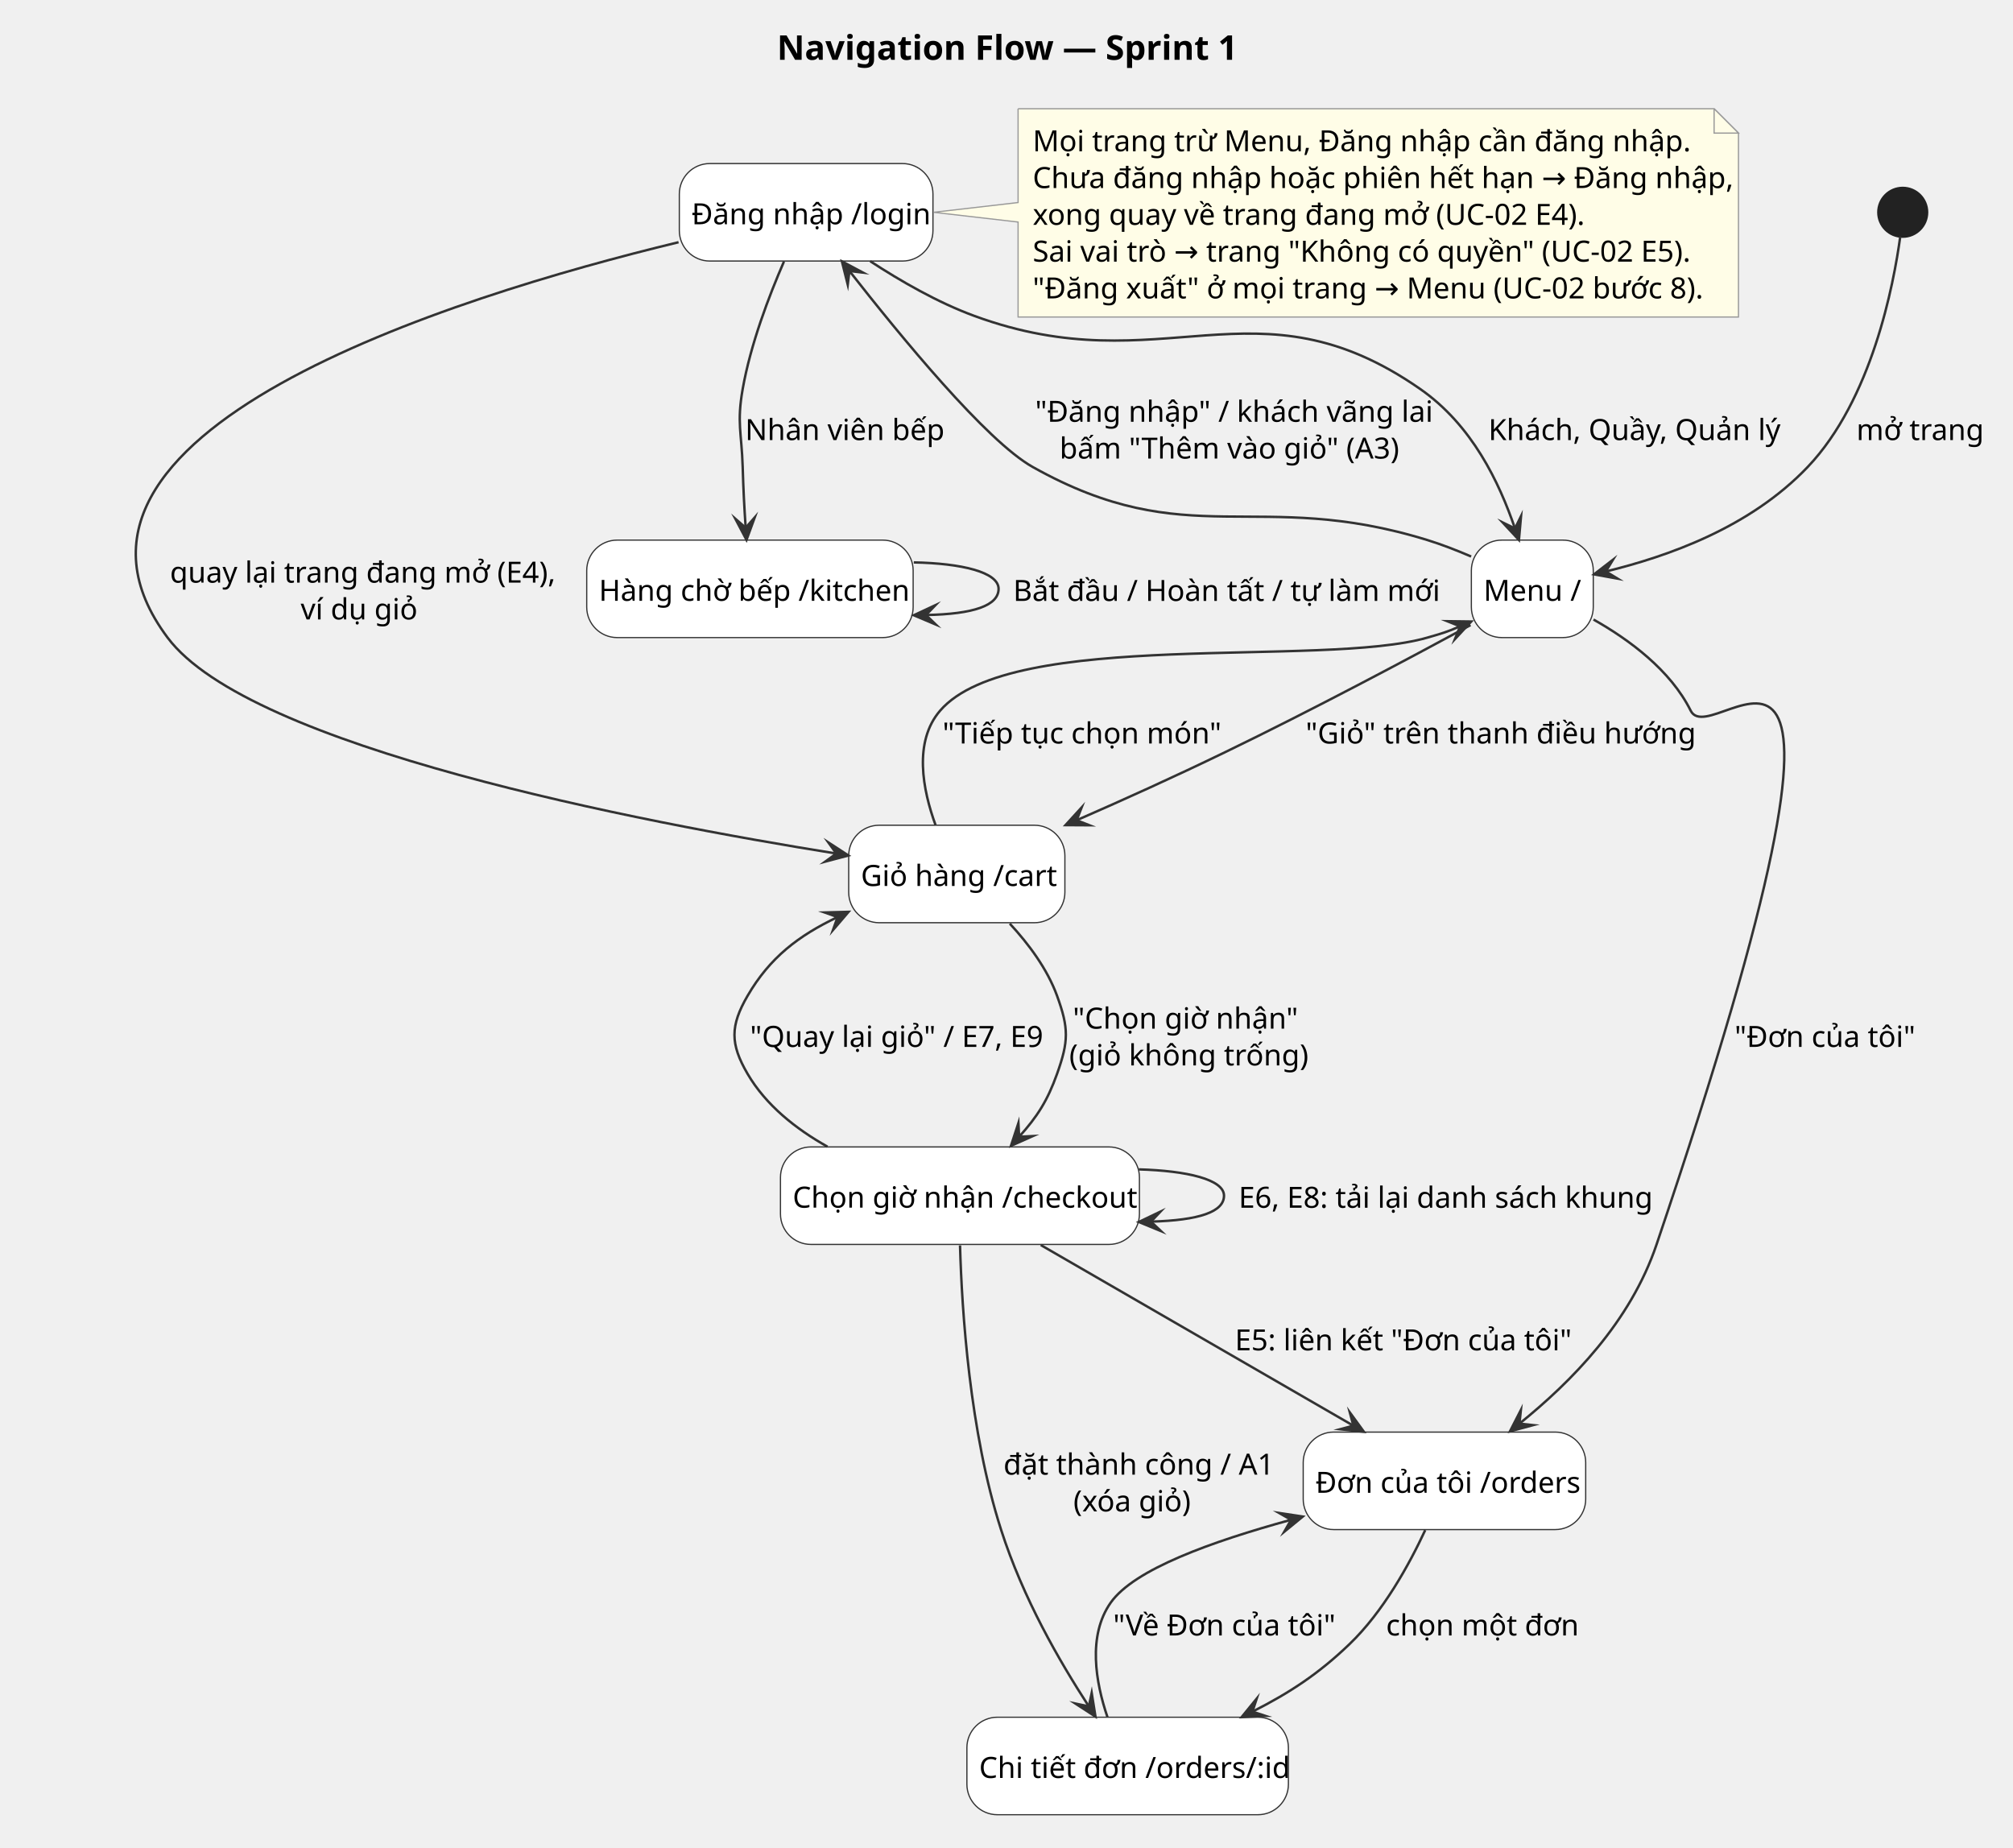
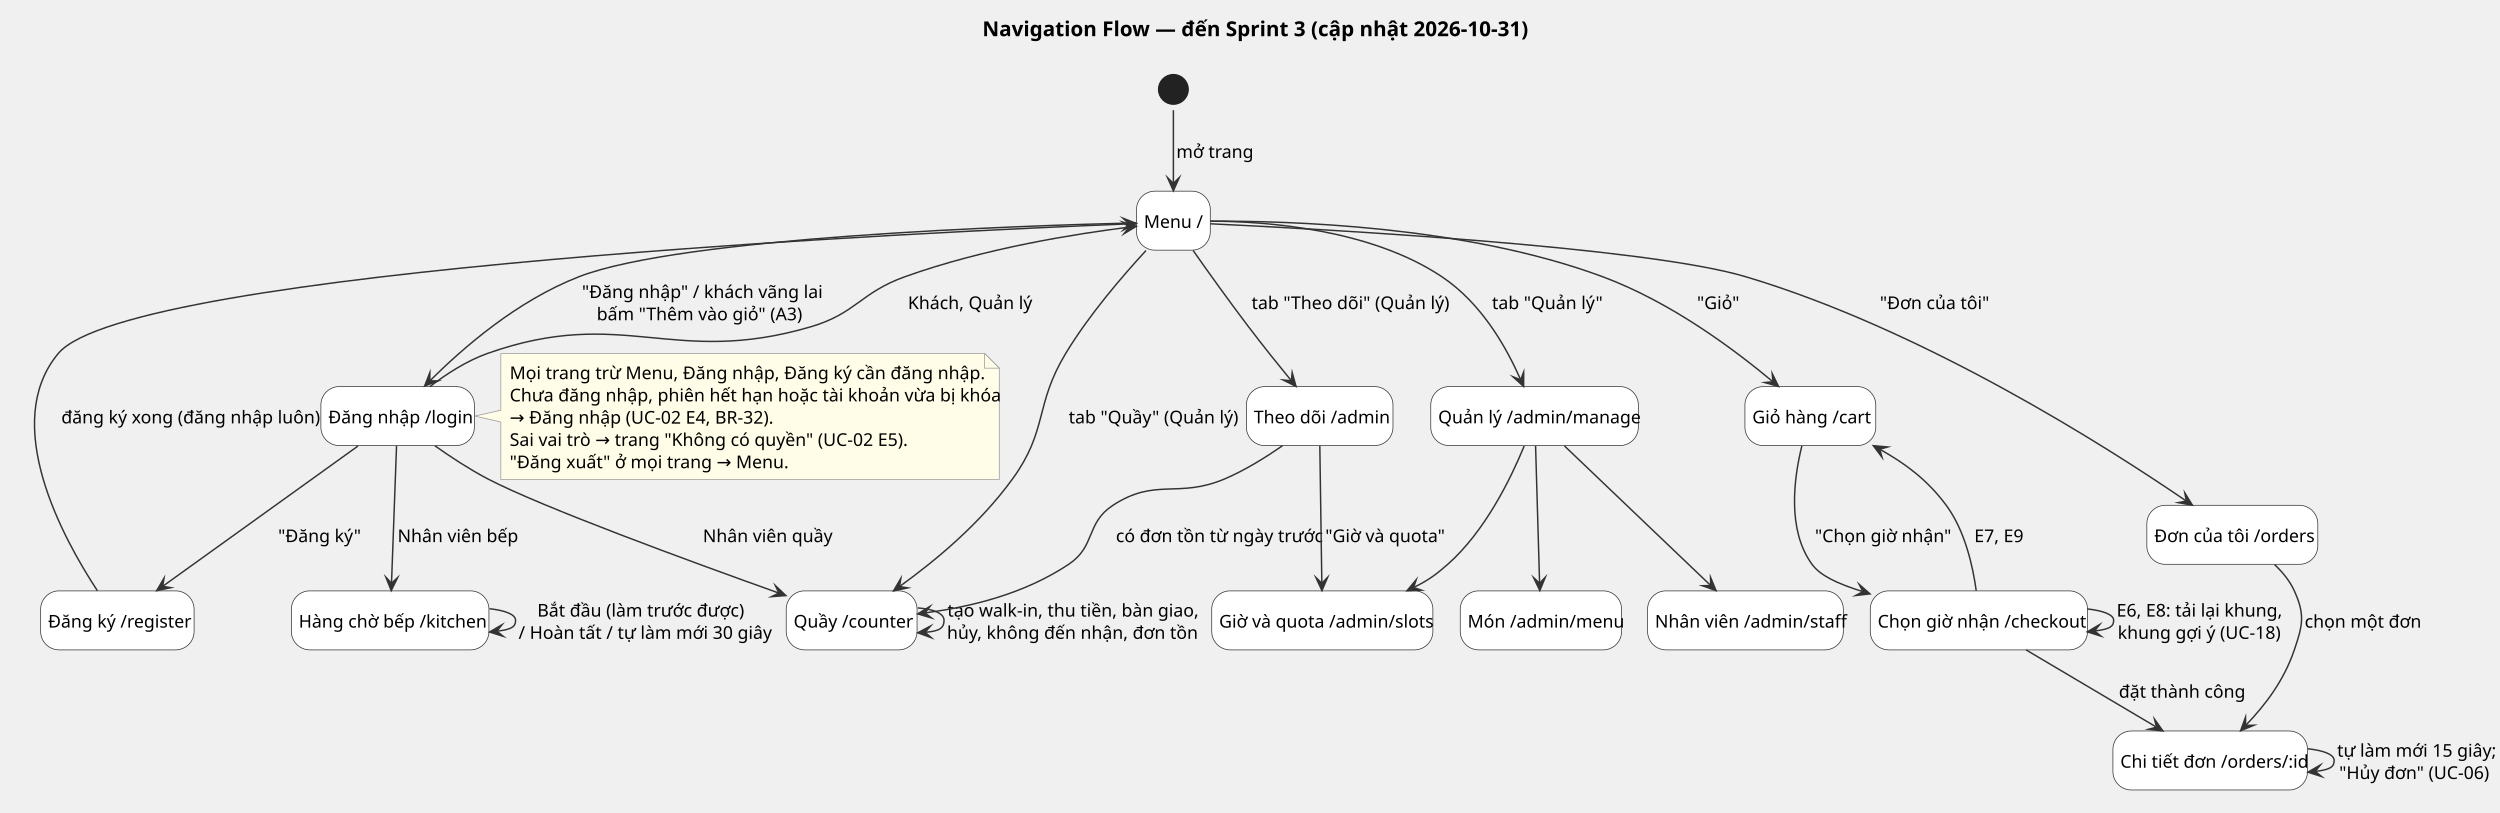
- <svg xmlns="http://www.w3.org/2000/svg" version="1.1" data-diagram-type="STATE" style="width:826px;height:758px;background:#FFFFFF;" width="826px" height="758px" viewBox="0 0 826 758" zoomAndPan="magnify" preserveAspectRatio="none" contentStyleType="text/css">
+ <svg xmlns="http://www.w3.org/2000/svg" version="1.1" data-diagram-type="STATE" style="width:1695px;height:551px;background:#FFFFFF;" width="1695px" height="551px" viewBox="0 0 1695 551" zoomAndPan="magnify" preserveAspectRatio="none" contentStyleType="text/css">
  <defs />
  <g font-family="sans-serif" lengthAdjust="spacing">
    <g class="title" data-source-line="2">
-       <text x="318.814" y="24.533" fill="#000" font-size="14" textLength="181.672" font-weight="700">Navigation Flow — Sprint 1</text>
+       <text x="666.044" y="24.533" fill="#000" font-size="14" textLength="356.733" font-weight="700">Navigation Flow — đến Sprint 3 (cập nhật 2026-10-31)</text>
    </g>
-     <rect x="603.75" y="221.609" width="50.02" height="40" fill="#FFF" style="stroke:#333;stroke-width:0.5;" rx="12.5" ry="12.5" />
-     <text x="608.75" y="246.52" fill="#000" font-size="12" textLength="40.02">Menu  /</text>
-     <rect x="278.75" y="67.109" width="104.072" height="40" fill="#FFF" style="stroke:#333;stroke-width:0.5;" rx="12.5" ry="12.5" />
-     <text x="283.75" y="92.02" fill="#000" font-size="12" textLength="94.072">Đăng nhập  /login</text>
-     <rect x="348.25" y="338.609" width="88.709" height="40" fill="#FFF" style="stroke:#333;stroke-width:0.5;" rx="12.5" ry="12.5" />
-     <text x="353.25" y="363.52" fill="#000" font-size="12" textLength="78.709">Giỏ hàng  /cart</text>
-     <rect x="320.25" y="470.609" width="147.291" height="40" fill="#FFF" style="stroke:#333;stroke-width:0.5;" rx="12.5" ry="12.5" />
-     <text x="325.25" y="495.52" fill="#000" font-size="12" textLength="137.291">Chọn giờ nhận  /checkout</text>
-     <rect x="396.75" y="704.609" width="131.922" height="40" fill="#FFF" style="stroke:#333;stroke-width:0.5;" rx="12.5" ry="12.5" />
-     <text x="401.75" y="729.52" fill="#000" font-size="12" textLength="121.922">Chi tiết đơn  /orders/:id</text>
-     <rect x="534.75" y="587.609" width="115.914" height="40" fill="#FFF" style="stroke:#333;stroke-width:0.5;" rx="12.5" ry="12.5" />
-     <text x="539.75" y="612.52" fill="#000" font-size="12" textLength="105.914">Đơn của tôi  /orders</text>
-     <rect x="240.75" y="221.609" width="133.943" height="40" fill="#FFF" style="stroke:#333;stroke-width:0.5;" rx="12.5" ry="12.5" />
-     <text x="245.75" y="246.52" fill="#000" font-size="12" textLength="123.943">Hàng chờ bếp  /kitchen</text>
-     <g class="start_entity" data-qualified-name=".start." id="ent0008" data-source-line="17">
-       <ellipse cx="780.75" cy="87.109" rx="10" ry="10" fill="#222" style="stroke:#222;stroke-width:1;" />
+     <rect x="770.557" y="129.609" width="50.02" height="40" fill="#FFF" style="stroke:#333;stroke-width:0.5;" rx="12.5" ry="12.5" />
+     <text x="775.557" y="154.52" fill="#000" font-size="12" textLength="40.02">Menu  /</text>
+     <rect x="217.557" y="262.109" width="104.072" height="40" fill="#FFF" style="stroke:#333;stroke-width:0.5;" rx="12.5" ry="12.5" />
+     <text x="222.557" y="287.02" fill="#000" font-size="12" textLength="94.072">Đăng nhập  /login</text>
+     <rect x="27.557" y="400.609" width="104.037" height="40" fill="#FFF" style="stroke:#333;stroke-width:0.5;" rx="12.5" ry="12.5" />
+     <text x="32.557" y="425.52" fill="#000" font-size="12" textLength="94.037">Đăng ký  /register</text>
+     <rect x="1183.057" y="262.109" width="88.709" height="40" fill="#FFF" style="stroke:#333;stroke-width:0.5;" rx="12.5" ry="12.5" />
+     <text x="1188.057" y="287.02" fill="#000" font-size="12" textLength="78.709">Giỏ hàng  /cart</text>
+     <rect x="1268.057" y="400.609" width="147.291" height="40" fill="#FFF" style="stroke:#333;stroke-width:0.5;" rx="12.5" ry="12.5" />
+     <text x="1273.057" y="425.52" fill="#000" font-size="12" textLength="137.291">Chọn giờ nhận  /checkout</text>
+     <rect x="1432.557" y="495.609" width="131.922" height="40" fill="#FFF" style="stroke:#333;stroke-width:0.5;" rx="12.5" ry="12.5" />
+     <text x="1437.557" y="520.52" fill="#000" font-size="12" textLength="121.922">Chi tiết đơn  /orders/:id</text>
+     <rect x="1455.557" y="342.609" width="115.914" height="40" fill="#FFF" style="stroke:#333;stroke-width:0.5;" rx="12.5" ry="12.5" />
+     <text x="1460.557" y="367.52" fill="#000" font-size="12" textLength="105.914">Đơn của tôi  /orders</text>
+     <rect x="197.557" y="400.609" width="133.943" height="40" fill="#FFF" style="stroke:#333;stroke-width:0.5;" rx="12.5" ry="12.5" />
+     <text x="202.557" y="425.52" fill="#000" font-size="12" textLength="123.943">Hàng chờ bếp  /kitchen</text>
+     <rect x="533.057" y="400.609" width="88.709" height="40" fill="#FFF" style="stroke:#333;stroke-width:0.5;" rx="12.5" ry="12.5" />
+     <text x="538.057" y="425.52" fill="#000" font-size="12" textLength="78.709">Quầy  /counter</text>
+     <rect x="845.057" y="262.109" width="99.385" height="40" fill="#FFF" style="stroke:#333;stroke-width:0.5;" rx="12.5" ry="12.5" />
+     <text x="850.057" y="287.02" fill="#000" font-size="12" textLength="89.385">Theo dõi  /admin</text>
+     <rect x="970.057" y="262.109" width="140.74" height="40" fill="#FFF" style="stroke:#333;stroke-width:0.5;" rx="12.5" ry="12.5" />
+     <text x="975.057" y="287.02" fill="#000" font-size="12" textLength="130.74">Quản lý  /admin/manage</text>
+     <rect x="990.057" y="400.609" width="109.381" height="40" fill="#FFF" style="stroke:#333;stroke-width:0.5;" rx="12.5" ry="12.5" />
+     <text x="995.057" y="425.52" fill="#000" font-size="12" textLength="99.381">Món  /admin/menu</text>
+     <rect x="821.557" y="400.609" width="149.934" height="40" fill="#FFF" style="stroke:#333;stroke-width:0.5;" rx="12.5" ry="12.5" />
+     <text x="826.557" y="425.52" fill="#000" font-size="12" textLength="139.934">Giờ và quota  /admin/slots</text>
+     <rect x="1117.057" y="400.609" width="132.73" height="40" fill="#FFF" style="stroke:#333;stroke-width:0.5;" rx="12.5" ry="12.5" />
+     <text x="1122.057" y="425.52" fill="#000" font-size="12" textLength="122.73">Nhân viên  /admin/staff</text>
+     <g class="start_entity" data-qualified-name=".start." id="ent0015" data-source-line="24">
+       <ellipse cx="795.557" cy="60.609" rx="10" ry="10" fill="#222" style="stroke:#222;stroke-width:1;" />
    </g>
-     <g class="entity" data-qualified-name="GMN25" id="ent0026" data-source-line="38">
-       <path d="M417.75,44.609 L417.75,83.109 L383.07,87.109 L417.75,91.109 L417.75,130.078 A0,0 0 0 0 417.75,130.078 L713.35,130.078 A0,0 0 0 0 713.35,130.078 L713.35,54.609 L703.35,44.609 L417.75,44.609 A0,0 0 0 0 417.75,44.609" style="stroke:#999;stroke-width:0.5;" fill="#FFFDE7" />
-       <path d="M703.35,44.609 L703.35,54.609 L713.35,54.609 L703.35,44.609" style="stroke:#999;stroke-width:0.5;" fill="#FFFDE7" />
-       <text x="423.75" y="62.066" fill="#000" font-size="12" textLength="253.529">Mọi trang trừ Menu, Đăng nhập cần đăng nhập.</text>
-       <text x="423.75" y="77.16" fill="#000" font-size="12" textLength="274.6">Chưa đăng nhập hoặc phiên hết hạn → Đăng nhập,</text>
-       <text x="423.75" y="92.254" fill="#000" font-size="12" textLength="220.646">xong quay về trang đang mở (UC-02 E4).</text>
-       <text x="423.75" y="107.348" fill="#000" font-size="12" textLength="263.666">Sai vai trò → trang "Không có quyền" (UC-02 E5).</text>
-       <text x="423.75" y="122.441" fill="#000" font-size="12" textLength="266.074">"Đăng xuất" ở mọi trang → Menu (UC-02 bước 8).</text>
+     <g class="entity" data-qualified-name="GMN41" id="ent0042" data-source-line="54">
+       <path d="M339.557,239.609 L339.557,278.109 L321.838,282.109 L339.557,286.109 L339.557,325.078 A0,0 0 0 0 339.557,325.078 L677.526,325.078 A0,0 0 0 0 677.526,325.078 L677.526,249.609 L667.526,239.609 L339.557,239.609 A0,0 0 0 0 339.557,239.609" style="stroke:#999;stroke-width:0.5;" fill="#FFFDE7" />
+       <path d="M667.526,239.609 L667.526,249.609 L677.526,249.609 L667.526,239.609" style="stroke:#999;stroke-width:0.5;" fill="#FFFDE7" />
+       <text x="345.557" y="257.066" fill="#000" font-size="12" textLength="304.219">Mọi trang trừ Menu, Đăng nhập, Đăng ký cần đăng nhập.</text>
+       <text x="345.557" y="272.16" fill="#000" font-size="12" textLength="316.969">Chưa đăng nhập, phiên hết hạn hoặc tài khoản vừa bị khóa</text>
+       <text x="345.557" y="287.254" fill="#000" font-size="12" textLength="180.434">→ Đăng nhập (UC-02 E4, BR-32).</text>
+       <text x="345.557" y="302.348" fill="#000" font-size="12" textLength="263.666">Sai vai trò → trang "Không có quyền" (UC-02 E5).</text>
+       <text x="345.557" y="317.441" fill="#000" font-size="12" textLength="178.154">"Đăng xuất" ở mọi trang → Menu.</text>
    </g>
-     <g class="link" data-entity-1="ent0008" data-entity-2="ent0001" id="lnk9" data-source-line="17" data-link-type="dependency">
-       <path d="M779.73,97.099 C777.05,116.749 768.1,163.939 741.75,191.609 C718.01,216.539 684.288,228.306 658.928,234.486" style="stroke:#333;stroke-width:1;" fill="none" id="*start*-to-Menu" />
-       <polygon points="654.07,235.669,663.761,237.425,658.928,234.486,661.867,229.652,654.07,235.669" fill="#333" style="stroke:#333;stroke-width:1;stroke-linejoin:miter;stroke-miterlimit:10;" />
-       <text x="761.75" y="180.566" fill="#000" font-size="12" textLength="48.551">mở trang</text>
+     <g class="link" data-entity-1="ent0015" data-entity-2="ent0001" id="lnk16" data-link-type="dependency">
+       <polygon points="795.557,129.368,799.557,120.368,795.557,124.368,791.557,120.368,795.557,129.368" fill="#333" style="stroke:#333;stroke-width:1;stroke-linejoin:miter;stroke-miterlimit:10;" />
+       <path d="M795.557,74.722 C795.557,88.582 795.557,107.505 795.557,124.368" style="stroke:#333;stroke-width:1;" fill="none" />
+       <text x="797.557" y="107.066" fill="#000" font-size="12" textLength="48.551">mở trang</text>
    </g>
-     <g class="link" data-entity-1="ent0001" data-entity-2="ent0002" id="lnk10" data-source-line="18" data-link-type="dependency">
-       <path d="M603.66,228.349 C597.87,225.859 591.68,223.439 585.75,221.609 C515.79,199.999 487.62,227.419 423.75,191.609 C404.78,180.979 369.593,138.066 348.543,111.186" style="stroke:#333;stroke-width:1;" fill="none" id="Menu-to-Login" />
-       <polygon points="345.46,107.249,347.86,116.801,348.543,111.186,354.158,111.869,345.46,107.249" fill="#333" style="stroke:#333;stroke-width:1;stroke-linejoin:miter;stroke-miterlimit:10;" />
-       <text x="424.75" y="173.066" fill="#000" font-size="12" textLength="153.955">"Đăng nhập" / khách vãng lai</text>
-       <text x="434.775" y="188.16" fill="#000" font-size="12" textLength="133.904">bấm "Thêm vào giỏ" (A3)</text>
+     <g class="link" data-entity-1="ent0001" data-entity-2="ent0002" id="lnk17" data-link-type="dependency">
+       <polygon points="287.879,261.744,297.082,258.236,291.425,258.219,291.442,252.562,287.879,261.744" fill="#333" style="stroke:#333;stroke-width:1;stroke-linejoin:miter;stroke-miterlimit:10;" />
+       <path d="M770.359,151.115 C693.336,152.941 462.053,160.593 392.557,187.609 C350.305,204.034 313.781,235.996 291.425,258.219" style="stroke:#333;stroke-width:1;" fill="none" />
+       <text x="394.557" y="202.066" fill="#000" font-size="12" textLength="153.955">"Đăng nhập" / khách vãng lai</text>
+       <text x="404.582" y="217.16" fill="#000" font-size="12" textLength="133.904">bấm "Thêm vào giỏ" (A3)</text>
    </g>
-     <g class="link" data-entity-1="ent0002" data-entity-2="ent0001" id="lnk11" data-source-line="19" data-link-type="dependency">
-       <path d="M357.08,107.179 C369.47,115.289 384.79,124.119 399.75,129.609 C477.12,158.029 515.12,112.499 582.75,159.609 C604.11,174.489 615.179,197.959 621.649,216.839" style="stroke:#333;stroke-width:1;" fill="none" id="Login-to-Menu" />
-       <polygon points="623.27,221.569,624.136,211.759,621.649,216.839,616.568,214.352,623.27,221.569" fill="#333" style="stroke:#333;stroke-width:1;stroke-linejoin:miter;stroke-miterlimit:10;" />
-       <text x="610.75" y="180.566" fill="#000" font-size="12" textLength="117.398">Khách, Quầy, Quản lý</text>
+     <g class="link" data-entity-1="ent0002" data-entity-2="ent0003" id="lnk18" data-link-type="dependency">
+       <polygon points="106.24,400.44,115.883,398.437,110.3,397.522,111.215,391.94,106.24,400.44" fill="#333" style="stroke:#333;stroke-width:1;stroke-linejoin:miter;stroke-miterlimit:10;" />
+       <path d="M242.737,302.377 C206.526,328.392 146.442,371.558 110.3,397.522" style="stroke:#333;stroke-width:1;" fill="none" />
+       <text x="188.557" y="367.566" fill="#000" font-size="12" textLength="52.541">"Đăng ký"</text>
    </g>
-     <g class="link" data-entity-1="ent0002" data-entity-2="ent0007" id="lnk12" data-source-line="20" data-link-type="dependency">
-       <path d="M321.68,107.329 C315.54,121.439 307.98,141.269 304.75,159.609 C302.28,173.619 304.31,177.389 304.75,191.609 C305.05,201.489 305.364,207.491 305.974,216.551" style="stroke:#333;stroke-width:1;" fill="none" id="Login-to-Kitchen" />
-       <polygon points="306.31,221.539,309.696,212.291,305.974,216.551,301.714,212.828,306.31,221.539" fill="#333" style="stroke:#333;stroke-width:1;stroke-linejoin:miter;stroke-miterlimit:10;" />
-       <text x="305.75" y="180.566" fill="#000" font-size="12" textLength="77.391">Nhân viên bếp</text>
+     <g class="link" data-entity-1="ent0003" data-entity-2="ent0001" id="lnk19" data-link-type="dependency">
+       <polygon points="770.504,151.563,761.351,147.927,765.508,151.763,761.671,155.921,770.504,151.563" fill="#333" style="stroke:#333;stroke-width:1;stroke-linejoin:miter;stroke-miterlimit:10;" />
+       <path d="M66.093,400.601 C42.55,364.829 0,286.861 39.557,239.609 C87.699,182.102 639.888,156.803 765.508,151.763" style="stroke:#333;stroke-width:1;" fill="none" />
+       <text x="41.557" y="287.066" fill="#000" font-size="12" textLength="165.457">đăng ký xong (đăng nhập luôn)</text>
    </g>
-     <g class="link" data-entity-1="ent0002" data-entity-2="ent0003" id="lnk13" data-source-line="21" data-link-type="dependency">
-       <path d="M278.43,99.389 C185.26,121.909 6,177.569 68.75,261.609 C102.4,306.679 262.483,337.298 343.193,350.228" style="stroke:#333;stroke-width:1;" fill="none" id="Login-to-Cart" />
-       <polygon points="348.13,351.019,339.876,345.646,343.193,350.228,338.611,353.545,348.13,351.019" fill="#333" style="stroke:#333;stroke-width:1;stroke-linejoin:miter;stroke-miterlimit:10;" />
-       <text x="69.75" y="239.066" fill="#000" font-size="12" textLength="152.613">quay lại trang đang mở (E4),</text>
-       <text x="123.375" y="254.16" fill="#000" font-size="12" textLength="45.363">ví dụ giỏ</text>
+     <g class="link" data-entity-1="ent0002" data-entity-2="ent0001" id="lnk20" data-link-type="dependency">
+       <polygon points="770.511,153.386,761.084,150.535,765.55,154.007,762.078,158.473,770.511,153.386" fill="#333" style="stroke:#333;stroke-width:1;stroke-linejoin:miter;stroke-miterlimit:10;" />
+       <path d="M291.482,262.108 C302.471,253.7 316.427,244.603 330.557,239.609 C422.637,207.068 455.839,249.084 549.557,221.609 C580.465,212.548 583.239,198.486 613.557,187.609 C667.731,168.174 729.881,158.475 765.55,154.007" style="stroke:#333;stroke-width:1;" fill="none" />
+       <text x="615.557" y="209.566" fill="#000" font-size="12" textLength="82.049">Khách, Quản lý</text>
    </g>
-     <g class="link" data-entity-1="ent0001" data-entity-2="ent0003" id="lnk14" data-source-line="23" data-link-type="dependency">
-       <path d="M603.41,256.489 C578.14,270.189 538.09,291.499 502.75,308.609 C481.39,318.949 461.93,327.744 441.78,336.564" style="stroke:#333;stroke-width:1;" fill="none" id="Menu-to-Cart" />
-       <polygon points="437.2,338.569,447.049,338.625,441.78,336.564,443.841,331.296,437.2,338.569" fill="#333" style="stroke:#333;stroke-width:1;stroke-linejoin:miter;stroke-miterlimit:10;" />
-       <text x="535.75" y="305.066" fill="#000" font-size="12" textLength="149.848">"Giỏ" trên thanh điều hướng</text>
+     <g class="link" data-entity-1="ent0002" data-entity-2="ent0008" id="lnk21" data-link-type="dependency">
+       <polygon points="265.259,400.44,269.586,391.592,265.442,395.443,261.591,391.299,265.259,400.44" fill="#333" style="stroke:#333;stroke-width:1;stroke-linejoin:miter;stroke-miterlimit:10;" />
+       <path d="M268.851,302.377 C267.898,328.392 266.393,369.479 265.442,395.443" style="stroke:#333;stroke-width:1;" fill="none" />
+       <text x="269.557" y="367.566" fill="#000" font-size="12" textLength="77.391">Nhân viên bếp</text>
    </g>
-     <g class="link" data-entity-1="ent0003" data-entity-2="ent0001" id="lnk15" data-source-line="24" data-link-type="dependency">
-       <path d="M383.9,338.589 C378.59,324.029 374.77,304.359 385.75,291.609 C415.08,257.559 542.59,274.139 585.75,261.609 C591.71,259.879 593.325,259.471 599.105,256.991" style="stroke:#333;stroke-width:1;" fill="none" id="Cart-to-Menu" />
-       <polygon points="603.7,255.019,593.852,254.892,599.105,256.991,597.006,262.244,603.7,255.019" fill="#333" style="stroke:#333;stroke-width:1;stroke-linejoin:miter;stroke-miterlimit:10;" />
-       <text x="386.75" y="305.066" fill="#000" font-size="12" textLength="107.238">"Tiếp tục chọn món"</text>
+     <g class="link" data-entity-1="ent0002" data-entity-2="ent0009" id="lnk22" data-link-type="dependency">
+       <polygon points="532.829,403.808,525.699,397.013,528.12,402.126,523.008,404.547,532.829,403.808" fill="#333" style="stroke:#333;stroke-width:1;stroke-linejoin:miter;stroke-miterlimit:10;" />
+       <path d="M294.859,302.25 C305.53,309.805 318.301,318.193 330.557,324.609 C366.783,343.575 467.338,380.413 528.12,402.126" style="stroke:#333;stroke-width:1;" fill="none" />
+       <text x="476.557" y="367.566" fill="#000" font-size="12" textLength="83.391">Nhân viên quầy</text>
    </g>
-     <g class="link" data-entity-1="ent0003" data-entity-2="ent0004" id="lnk16" data-source-line="25" data-link-type="dependency">
-       <path d="M414.35,378.979 C422.02,387.259 429.74,397.559 433.75,408.609 C438.6,421.979 438.52,427.209 433.75,440.609 C429.84,451.579 425.66,458.147 418.18,466.437" style="stroke:#333;stroke-width:1;" fill="none" id="Cart-to-Checkout" />
-       <polygon points="414.83,470.149,423.829,466.147,418.18,466.437,417.889,460.788,414.83,470.149" fill="#333" style="stroke:#333;stroke-width:1;stroke-linejoin:miter;stroke-miterlimit:10;" />
-       <text x="440.221" y="422.066" fill="#000" font-size="12" textLength="87.779">"Chọn giờ nhận"</text>
-       <text x="438.75" y="437.16" fill="#000" font-size="12" textLength="90.721">(giỏ không trống)</text>
+     <g class="link" data-entity-1="ent0001" data-entity-2="ent0004" id="lnk23" data-link-type="dependency">
+       <polygon points="1205.892,262.048,1201.548,253.209,1202.054,258.843,1196.42,259.349,1205.892,262.048" fill="#333" style="stroke:#333;stroke-width:1;stroke-linejoin:miter;stroke-miterlimit:10;" />
+       <path d="M820.601,150.021 C872.122,149.613 992.998,152.819 1086.557,187.609 C1133.083,204.91 1175.791,236.912 1202.054,258.843" style="stroke:#333;stroke-width:1;" fill="none" />
+       <text x="1150.557" y="209.566" fill="#000" font-size="12" textLength="27.193">"Giỏ"</text>
    </g>
-     <g class="link" data-entity-1="ent0004" data-entity-2="ent0003" id="lnk17" data-source-line="26" data-link-type="dependency">
-       <path d="M339.56,470.509 C326.56,463.229 314.27,453.479 306.75,440.609 C299.57,428.329 299.6,420.909 306.75,408.609 C315.9,392.859 327.706,383.899 343.686,376.289" style="stroke:#333;stroke-width:1;" fill="none" id="Checkout-to-Cart" />
-       <polygon points="348.2,374.139,338.355,374.398,343.686,376.289,341.794,381.62,348.2,374.139" fill="#333" style="stroke:#333;stroke-width:1;stroke-linejoin:miter;stroke-miterlimit:10;" />
-       <text x="307.75" y="429.566" fill="#000" font-size="12" textLength="117.914">"Quay lại giỏ" / E7, E9</text>
+     <g class="link" data-entity-1="ent0004" data-entity-2="ent0005" id="lnk24" data-link-type="dependency">
+       <polygon points="1267.859,402.66,1260.477,396.141,1263.09,401.158,1258.073,403.771,1267.859,402.66" fill="#333" style="stroke:#333;stroke-width:1;stroke-linejoin:miter;stroke-miterlimit:10;" />
+       <path d="M1221.654,302.387 C1216.278,324.084 1211.509,359.336 1228.557,382.609 C1234.077,390.145 1245.047,395.474 1263.09,401.158" style="stroke:#333;stroke-width:1;" fill="none" />
+       <text x="1230.557" y="367.566" fill="#000" font-size="12" textLength="87.779">"Chọn giờ nhận"</text>
    </g>
-     <g class="link" data-entity-1="ent0004" data-entity-2="ent0004" id="lnk18" data-source-line="27" data-link-type="dependency">
-       <path d="M467.28,479.819 C487.14,480.379 502.25,483.979 502.25,490.609 C502.25,497.239 492.138,500.698 472.278,501.258" style="stroke:#333;stroke-width:1;" fill="none" id="Checkout-to-Checkout" />
-       <polygon points="467.28,501.399,476.389,505.144,472.278,501.258,476.164,497.147,467.28,501.399" fill="#333" style="stroke:#333;stroke-width:1;stroke-linejoin:miter;stroke-miterlimit:10;" />
-       <text x="508.25" y="495.566" fill="#000" font-size="12" textLength="165.445">E6, E8: tải lại danh sách khung</text>
+     <g class="link" data-entity-1="ent0005" data-entity-2="ent0004" id="lnk25" data-link-type="dependency">
+       <polygon points="1270.101,302.158,1276.013,310.035,1274.468,304.593,1279.909,303.047,1270.101,302.158" fill="#333" style="stroke:#333;stroke-width:1;stroke-linejoin:miter;stroke-miterlimit:10;" />
+       <path d="M1339.887,400.547 C1337.603,383.868 1332.217,359.703 1319.557,342.609 C1306.877,325.49 1292.049,314.396 1274.468,304.593" style="stroke:#333;stroke-width:1;" fill="none" />
+       <text x="1338.557" y="367.566" fill="#000" font-size="12" textLength="36.023">E7, E9</text>
    </g>
-     <g class="link" data-entity-1="ent0004" data-entity-2="ent0005" id="lnk19" data-source-line="28" data-link-type="dependency">
-       <path d="M393.93,511.009 C394.68,537.839 397.89,587.509 410.75,627.609 C419.84,655.949 434.616,681.437 446.786,700.167" style="stroke:#333;stroke-width:1;" fill="none" id="Checkout-to-Detail" />
-       <polygon points="449.51,704.359,447.961,694.633,446.786,700.167,441.252,698.992,449.51,704.359" fill="#333" style="stroke:#333;stroke-width:1;stroke-linejoin:miter;stroke-miterlimit:10;" />
-       <text x="411.75" y="605.066" fill="#000" font-size="12" textLength="104.08">đặt thành công / A1</text>
-       <text x="440.446" y="620.16" fill="#000" font-size="12" textLength="46.688">(xóa giỏ)</text>
+     <g class="link" data-entity-1="ent0005" data-entity-2="ent0005" id="lnk26" data-link-type="dependency">
+       <polygon points="1415.149,428.392,1424.549,431.333,1420.116,427.819,1423.631,423.386,1415.149,428.392" fill="#333" style="stroke:#333;stroke-width:1;stroke-linejoin:miter;stroke-miterlimit:10;" />
+       <path d="M1415.149,412.827 C1425.849,414.062 1433.057,416.656 1433.057,420.609 C1433.057,424.563 1430.816,426.583 1420.116,427.819" style="stroke:#333;stroke-width:1;" fill="none" />
+       <text x="1435.057" y="418.066" fill="#000" font-size="12" textLength="110.068">E6, E8: tải lại khung,</text>
+       <text x="1435.804" y="433.16" fill="#000" font-size="12" textLength="108.574">khung gợi ý (UC-18)</text>
    </g>
-     <g class="link" data-entity-1="ent0004" data-entity-2="ent0006" id="lnk20" data-source-line="29" data-link-type="dependency">
-       <path d="M427.06,510.859 C463.9,532.149 518.581,563.747 555.331,584.987" style="stroke:#333;stroke-width:1;" fill="none" id="Checkout-to-MyOrders" />
-       <polygon points="559.66,587.489,553.869,579.523,555.331,584.987,549.866,586.449,559.66,587.489" fill="#333" style="stroke:#333;stroke-width:1;stroke-linejoin:miter;stroke-miterlimit:10;" />
-       <text x="506.75" y="554.066" fill="#000" font-size="12" textLength="133.119">E5: liên kết "Đơn của tôi"</text>
+     <g class="link" data-entity-1="ent0005" data-entity-2="ent0006" id="lnk27" data-link-type="dependency">
+       <polygon points="1466.45,495.59,1460.745,487.562,1462.148,493.042,1456.668,494.445,1466.45,495.59" fill="#333" style="stroke:#333;stroke-width:1;stroke-linejoin:miter;stroke-miterlimit:10;" />
+       <path d="M1373.707,440.654 C1400.8,456.702 1435.067,477.001 1462.148,493.042" style="stroke:#333;stroke-width:1;" fill="none" />
+       <text x="1436.557" y="473.066" fill="#000" font-size="12" textLength="79.4">đặt thành công</text>
    </g>
-     <g class="link" data-entity-1="ent0001" data-entity-2="ent0006" id="lnk21" data-source-line="31" data-link-type="dependency">
-       <path d="M653.87,254.209 C668.41,262.409 685.43,274.909 693.75,291.609 C703.24,310.639 783.17,204.829 679.75,510.609 C668.94,542.569 644.818,566.895 623.478,584.155" style="stroke:#333;stroke-width:1;" fill="none" id="Menu-to-MyOrders" />
-       <polygon points="619.59,587.299,629.103,584.75,623.478,584.155,624.072,578.53,619.59,587.299" fill="#333" style="stroke:#333;stroke-width:1;stroke-linejoin:miter;stroke-miterlimit:10;" />
-       <text x="711.75" y="429.566" fill="#000" font-size="12" textLength="70.418">"Đơn của tôi"</text>
+     <g class="link" data-entity-1="ent0001" data-entity-2="ent0007" id="lnk28" data-link-type="dependency">
+       <polygon points="1486.471,342.548,1481.296,334.169,1482.342,339.728,1476.783,340.774,1486.471,342.548" fill="#333" style="stroke:#333;stroke-width:1;stroke-linejoin:miter;stroke-miterlimit:10;" />
+       <path d="M820.702,151.731 C895.406,155.265 1115.071,167.161 1183.557,187.609 C1304.265,223.65 1427.915,302.546 1482.342,339.728" style="stroke:#333;stroke-width:1;" fill="none" />
+       <text x="1274.557" y="209.566" fill="#000" font-size="12" textLength="70.418">"Đơn của tôi"</text>
    </g>
-     <g class="link" data-entity-1="ent0006" data-entity-2="ent0005" id="lnk22" data-source-line="32" data-link-type="dependency">
-       <path d="M584.82,627.829 C578.18,642.109 567.57,661.329 553.75,674.609 C541.07,686.789 529.22,694.57 513.92,702.32" style="stroke:#333;stroke-width:1;" fill="none" id="MyOrders-to-Detail" />
-       <polygon points="509.46,704.579,519.296,704.081,513.92,702.32,515.681,696.944,509.46,704.579" fill="#333" style="stroke:#333;stroke-width:1;stroke-linejoin:miter;stroke-miterlimit:10;" />
-       <text x="568.75" y="671.066" fill="#000" font-size="12" textLength="73.91">chọn một đơn</text>
+     <g class="link" data-entity-1="ent0007" data-entity-2="ent0006" id="lnk29" data-link-type="dependency">
+       <polygon points="1519.126,495.439,1528.241,491.708,1522.585,491.829,1522.464,486.173,1519.126,495.439" fill="#333" style="stroke:#333;stroke-width:1;stroke-linejoin:miter;stroke-miterlimit:10;" />
+       <path d="M1542.14,382.78 C1547.579,387.884 1552.516,393.879 1555.557,400.609 C1562.876,416.811 1561.287,423.78 1555.557,440.609 C1548.344,461.794 1535.803,478.032 1522.585,491.829" style="stroke:#333;stroke-width:1;" fill="none" />
+       <text x="1562.557" y="425.566" fill="#000" font-size="12" textLength="73.91">chọn một đơn</text>
    </g>
-     <g class="link" data-entity-1="ent0005" data-entity-2="ent0006" id="lnk23" data-source-line="33" data-link-type="dependency">
-       <path d="M454.42,704.549 C449.6,690.359 446.19,671.179 455.75,657.609 C465.39,643.929 496.928,632.602 529.768,623.592" style="stroke:#333;stroke-width:1;" fill="none" id="Detail-to-MyOrders" />
-       <polygon points="534.59,622.269,524.852,620.793,529.768,623.592,526.969,628.508,534.59,622.269" fill="#333" style="stroke:#333;stroke-width:1;stroke-linejoin:miter;stroke-miterlimit:10;" />
-       <text x="456.75" y="671.066" fill="#000" font-size="12" textLength="88.43">"Về Đơn của tôi"</text>
+     <g class="link" data-entity-1="ent0006" data-entity-2="ent0006" id="lnk30" data-link-type="dependency">
+       <polygon points="1564.758,523.552,1574.142,526.544,1569.728,523.005,1573.267,518.592,1564.758,523.552" fill="#333" style="stroke:#333;stroke-width:1;stroke-linejoin:miter;stroke-miterlimit:10;" />
+       <path d="M1564.758,507.667 C1575.324,508.829 1582.557,511.477 1582.557,515.609 C1582.557,519.742 1580.294,521.843 1569.728,523.005" style="stroke:#333;stroke-width:1;" fill="none" />
+       <text x="1584.557" y="513.066" fill="#000" font-size="12" textLength="103.266">tự làm mới 15 giây;</text>
+       <text x="1585.984" y="528.16" fill="#000" font-size="12" textLength="100.412">"Hủy đơn" (UC-06)</text>
    </g>
-     <g class="link" data-entity-1="ent0007" data-entity-2="ent0007" id="lnk24" data-source-line="35" data-link-type="dependency">
-       <path d="M374.95,230.769 C394.56,231.139 409.75,234.759 409.75,241.609 C409.75,248.459 399.559,251.985 379.949,252.355" style="stroke:#333;stroke-width:1;" fill="none" id="Kitchen-to-Kitchen" />
-       <polygon points="374.95,252.449,384.024,256.279,379.949,252.355,383.873,248.28,374.95,252.449" fill="#333" style="stroke:#333;stroke-width:1;stroke-linejoin:miter;stroke-miterlimit:10;" />
-       <text x="415.75" y="246.566" fill="#000" font-size="12" textLength="164.637">Bắt đầu / Hoàn tất / tự làm mới</text>
+     <g class="link" data-entity-1="ent0008" data-entity-2="ent0008" id="lnk31" data-link-type="dependency">
+       <polygon points="331.894,428.514,341.285,431.482,336.862,427.955,340.39,423.533,331.894,428.514" fill="#333" style="stroke:#333;stroke-width:1;stroke-linejoin:miter;stroke-miterlimit:10;" />
+       <path d="M331.894,412.705 C342.396,413.887 349.557,416.521 349.557,420.609 C349.557,424.697 347.365,426.773 336.862,427.955" style="stroke:#333;stroke-width:1;" fill="none" />
+       <text x="364.286" y="418.066" fill="#000" font-size="12" textLength="136.506">Bắt đầu (làm trước được)</text>
+       <text x="351.557" y="433.16" fill="#000" font-size="12" textLength="161.965">/ Hoàn tất / tự làm mới 30 giây</text>
+     </g>
+     <g class="link" data-entity-1="ent0009" data-entity-2="ent0009" id="lnk32" data-link-type="dependency">
+       <polygon points="622.22,429.044,631.48,432.4,627.207,428.692,630.915,424.42,622.22,429.044" fill="#333" style="stroke:#333;stroke-width:1;stroke-linejoin:miter;stroke-miterlimit:10;" />
+       <path d="M622.22,412.174 C632.503,412.901 640.057,415.713 640.057,420.609 C640.057,425.506 637.491,427.965 627.207,428.692" style="stroke:#333;stroke-width:1;" fill="none" />
+       <text x="642.338" y="418.066" fill="#000" font-size="12" textLength="159.434">tạo walk-in, thu tiền, bàn giao,</text>
+       <text x="642.057" y="433.16" fill="#000" font-size="12" textLength="159.996">hủy, không đến nhận, đơn tồn</text>
+     </g>
+     <g class="link" data-entity-1="ent0001" data-entity-2="ent0010" id="lnk33" data-link-type="dependency">
+       <polygon points="878.716,262.032,876.1,252.537,875.545,258.167,869.915,257.612,878.716,262.032" fill="#333" style="stroke:#333;stroke-width:1;stroke-linejoin:miter;stroke-miterlimit:10;" />
+       <path d="M808.909,169.805 C819.035,184.213 833.407,204.343 846.557,221.609 C857.01,235.336 866.053,246.599 875.545,258.167" style="stroke:#333;stroke-width:1;" fill="none" />
+       <text x="848.557" y="209.566" fill="#000" font-size="12" textLength="127.916">tab "Theo dõi" (Quản lý)</text>
+     </g>
+     <g class="link" data-entity-1="ent0001" data-entity-2="ent0009" id="lnk34" data-link-type="dependency">
+       <polygon points="605.82,400.607,615.459,398.583,609.874,397.681,610.776,392.096,605.82,400.607" fill="#333" style="stroke:#333;stroke-width:1;stroke-linejoin:miter;stroke-miterlimit:10;" />
+       <path d="M776.983,169.87 C761.061,187.113 738.273,213.615 722.557,239.609 C701.33,274.718 710.637,291.393 686.557,324.609 C664.162,355.501 633.988,380.274 609.874,397.681" style="stroke:#333;stroke-width:1;" fill="none" />
+       <text x="724.557" y="287.066" fill="#000" font-size="12" textLength="109.898">tab "Quầy" (Quản lý)</text>
+     </g>
+     <g class="link" data-entity-1="ent0001" data-entity-2="ent0011" id="lnk35" data-link-type="dependency">
+       <polygon points="1033.033,262.038,1033.052,252.189,1031.011,257.465,1025.735,255.424,1033.033,262.038" fill="#333" style="stroke:#333;stroke-width:1;stroke-linejoin:miter;stroke-miterlimit:10;" />
+       <path d="M820.774,149.925 C858.147,150.11 929.037,155.178 977.557,187.609 C1004.895,205.883 1021.462,235.867 1031.011,257.465" style="stroke:#333;stroke-width:1;" fill="none" />
+       <text x="1011.557" y="209.566" fill="#000" font-size="12" textLength="69.891">tab "Quản lý"</text>
+     </g>
+     <g class="link" data-entity-1="ent0011" data-entity-2="ent0012" id="lnk36" data-link-type="dependency">
+       <polygon points="1043.995,400.44,1047.73,391.326,1043.849,395.442,1039.733,391.561,1043.995,400.44" fill="#333" style="stroke:#333;stroke-width:1;stroke-linejoin:miter;stroke-miterlimit:10;" />
+       <path d="M1041.121,302.377 C1041.884,328.392 1043.088,369.477 1043.849,395.442" style="stroke:#333;stroke-width:1;" fill="none" />
+     </g>
+     <g class="link" data-entity-1="ent0011" data-entity-2="ent0013" id="lnk37" data-link-type="dependency">
+       <polygon points="953.917,400.553,963.758,400.158,958.401,398.341,960.219,392.984,953.917,400.553" fill="#333" style="stroke:#333;stroke-width:1;stroke-linejoin:miter;stroke-miterlimit:10;" />
+       <path d="M1033.402,302.384 C1024.358,324.41 1006.854,360.285 981.557,382.609 C973.472,389.744 968.28,393.467 958.401,398.341" style="stroke:#333;stroke-width:1;" fill="none" />
+     </g>
+     <g class="link" data-entity-1="ent0011" data-entity-2="ent0014" id="lnk38" data-link-type="dependency">
+       <polygon points="1163.474,400.44,1159.726,391.332,1159.858,396.987,1154.202,397.119,1163.474,400.44" fill="#333" style="stroke:#333;stroke-width:1;stroke-linejoin:miter;stroke-miterlimit:10;" />
+       <path d="M1060.742,302.377 C1087.996,328.392 1132.657,371.023 1159.858,396.987" style="stroke:#333;stroke-width:1;" fill="none" />
+     </g>
+     <g class="link" data-entity-1="ent0010" data-entity-2="ent0009" id="lnk39" data-link-type="dependency">
+       <polygon points="622.187,416.228,631.637,419.001,627.143,415.566,630.578,411.071,622.187,416.228" fill="#333" style="stroke:#333;stroke-width:1;stroke-linejoin:miter;stroke-miterlimit:10;" />
+       <path d="M869.534,302.197 C858.15,310.108 844.195,318.78 830.557,324.609 C798.638,338.252 783.594,323.588 754.557,342.609 C735.968,354.786 743.06,370.302 724.557,382.609 C693.989,402.941 658.041,411.439 627.143,415.566" style="stroke:#333;stroke-width:1;" fill="none" />
+       <text x="756.557" y="367.566" fill="#000" font-size="12" textLength="133.863">có đơn tồn từ ngày trước</text>
+     </g>
+     <g class="link" data-entity-1="ent0010" data-entity-2="ent0013" id="lnk40" data-link-type="dependency">
+       <polygon points="896.276,400.44,900.144,391.382,896.203,395.44,892.144,391.499,896.276,400.44" fill="#333" style="stroke:#333;stroke-width:1;stroke-linejoin:miter;stroke-miterlimit:10;" />
+       <path d="M894.839,302.377 C895.22,328.392 895.822,369.476 896.203,395.44" style="stroke:#333;stroke-width:1;" fill="none" />
+       <text x="898.557" y="367.566" fill="#000" font-size="12" textLength="77.76">"Giờ và quota"</text>
    </g>
  </g>
</svg>
